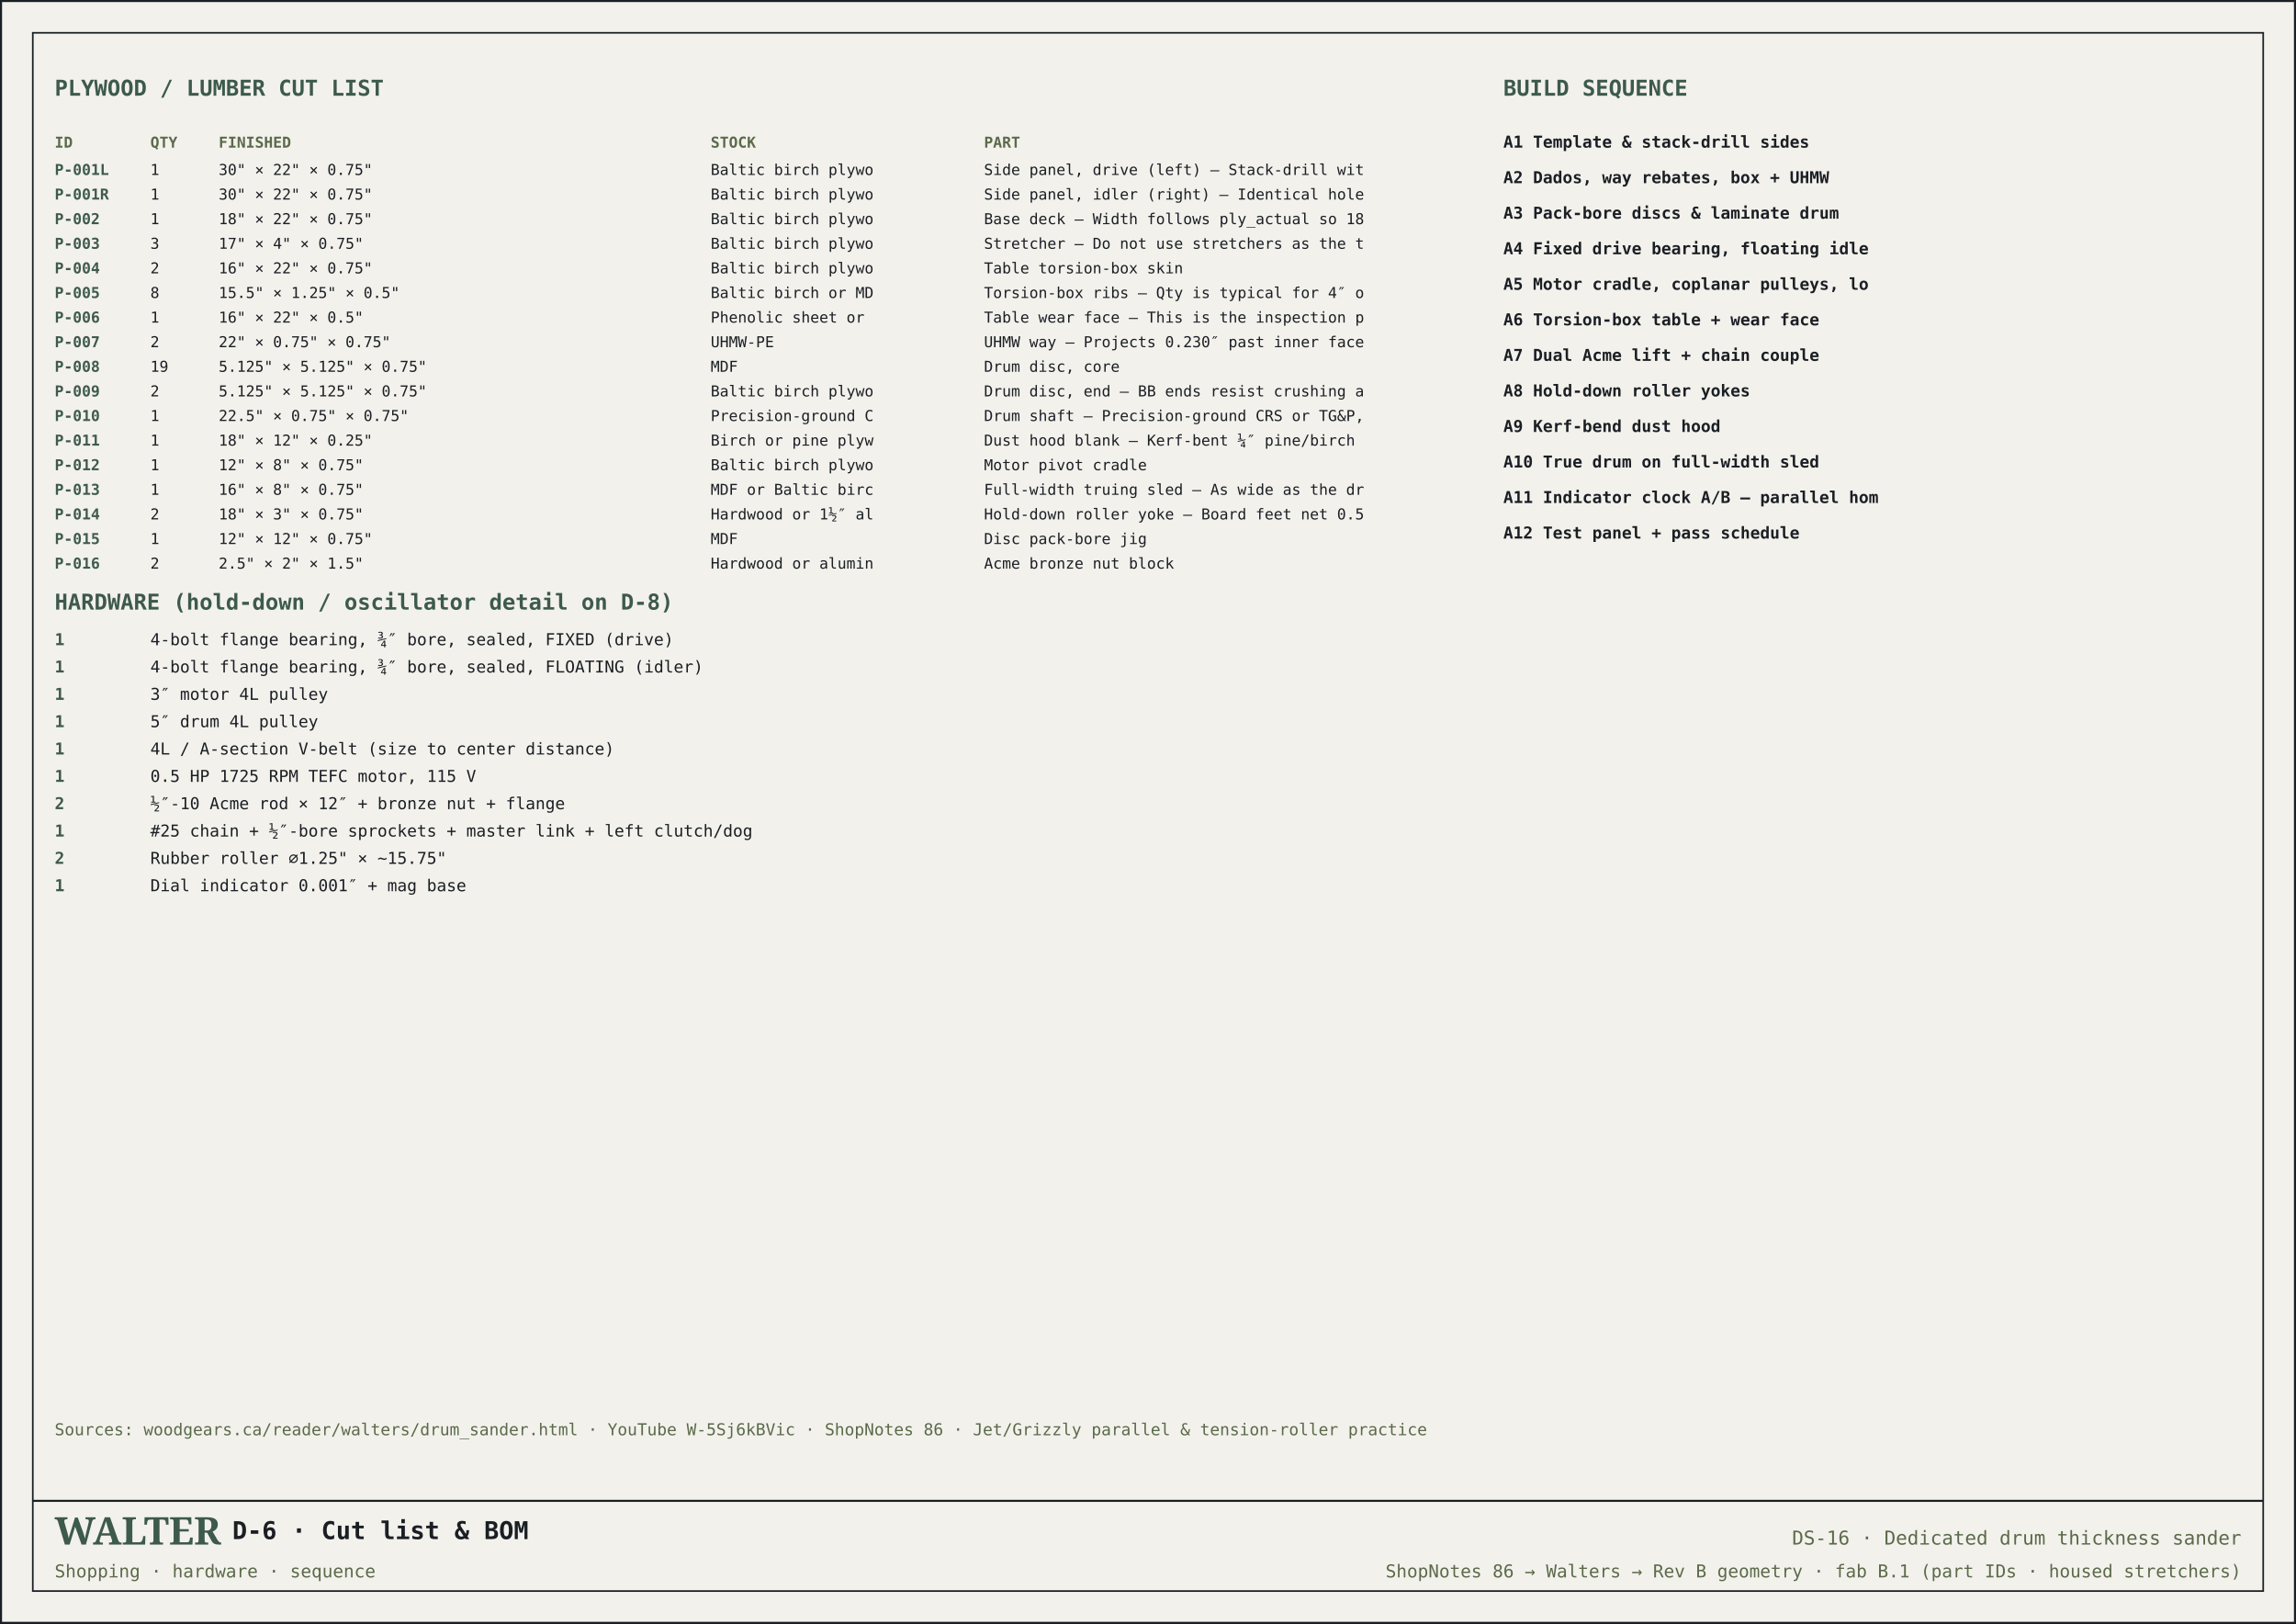
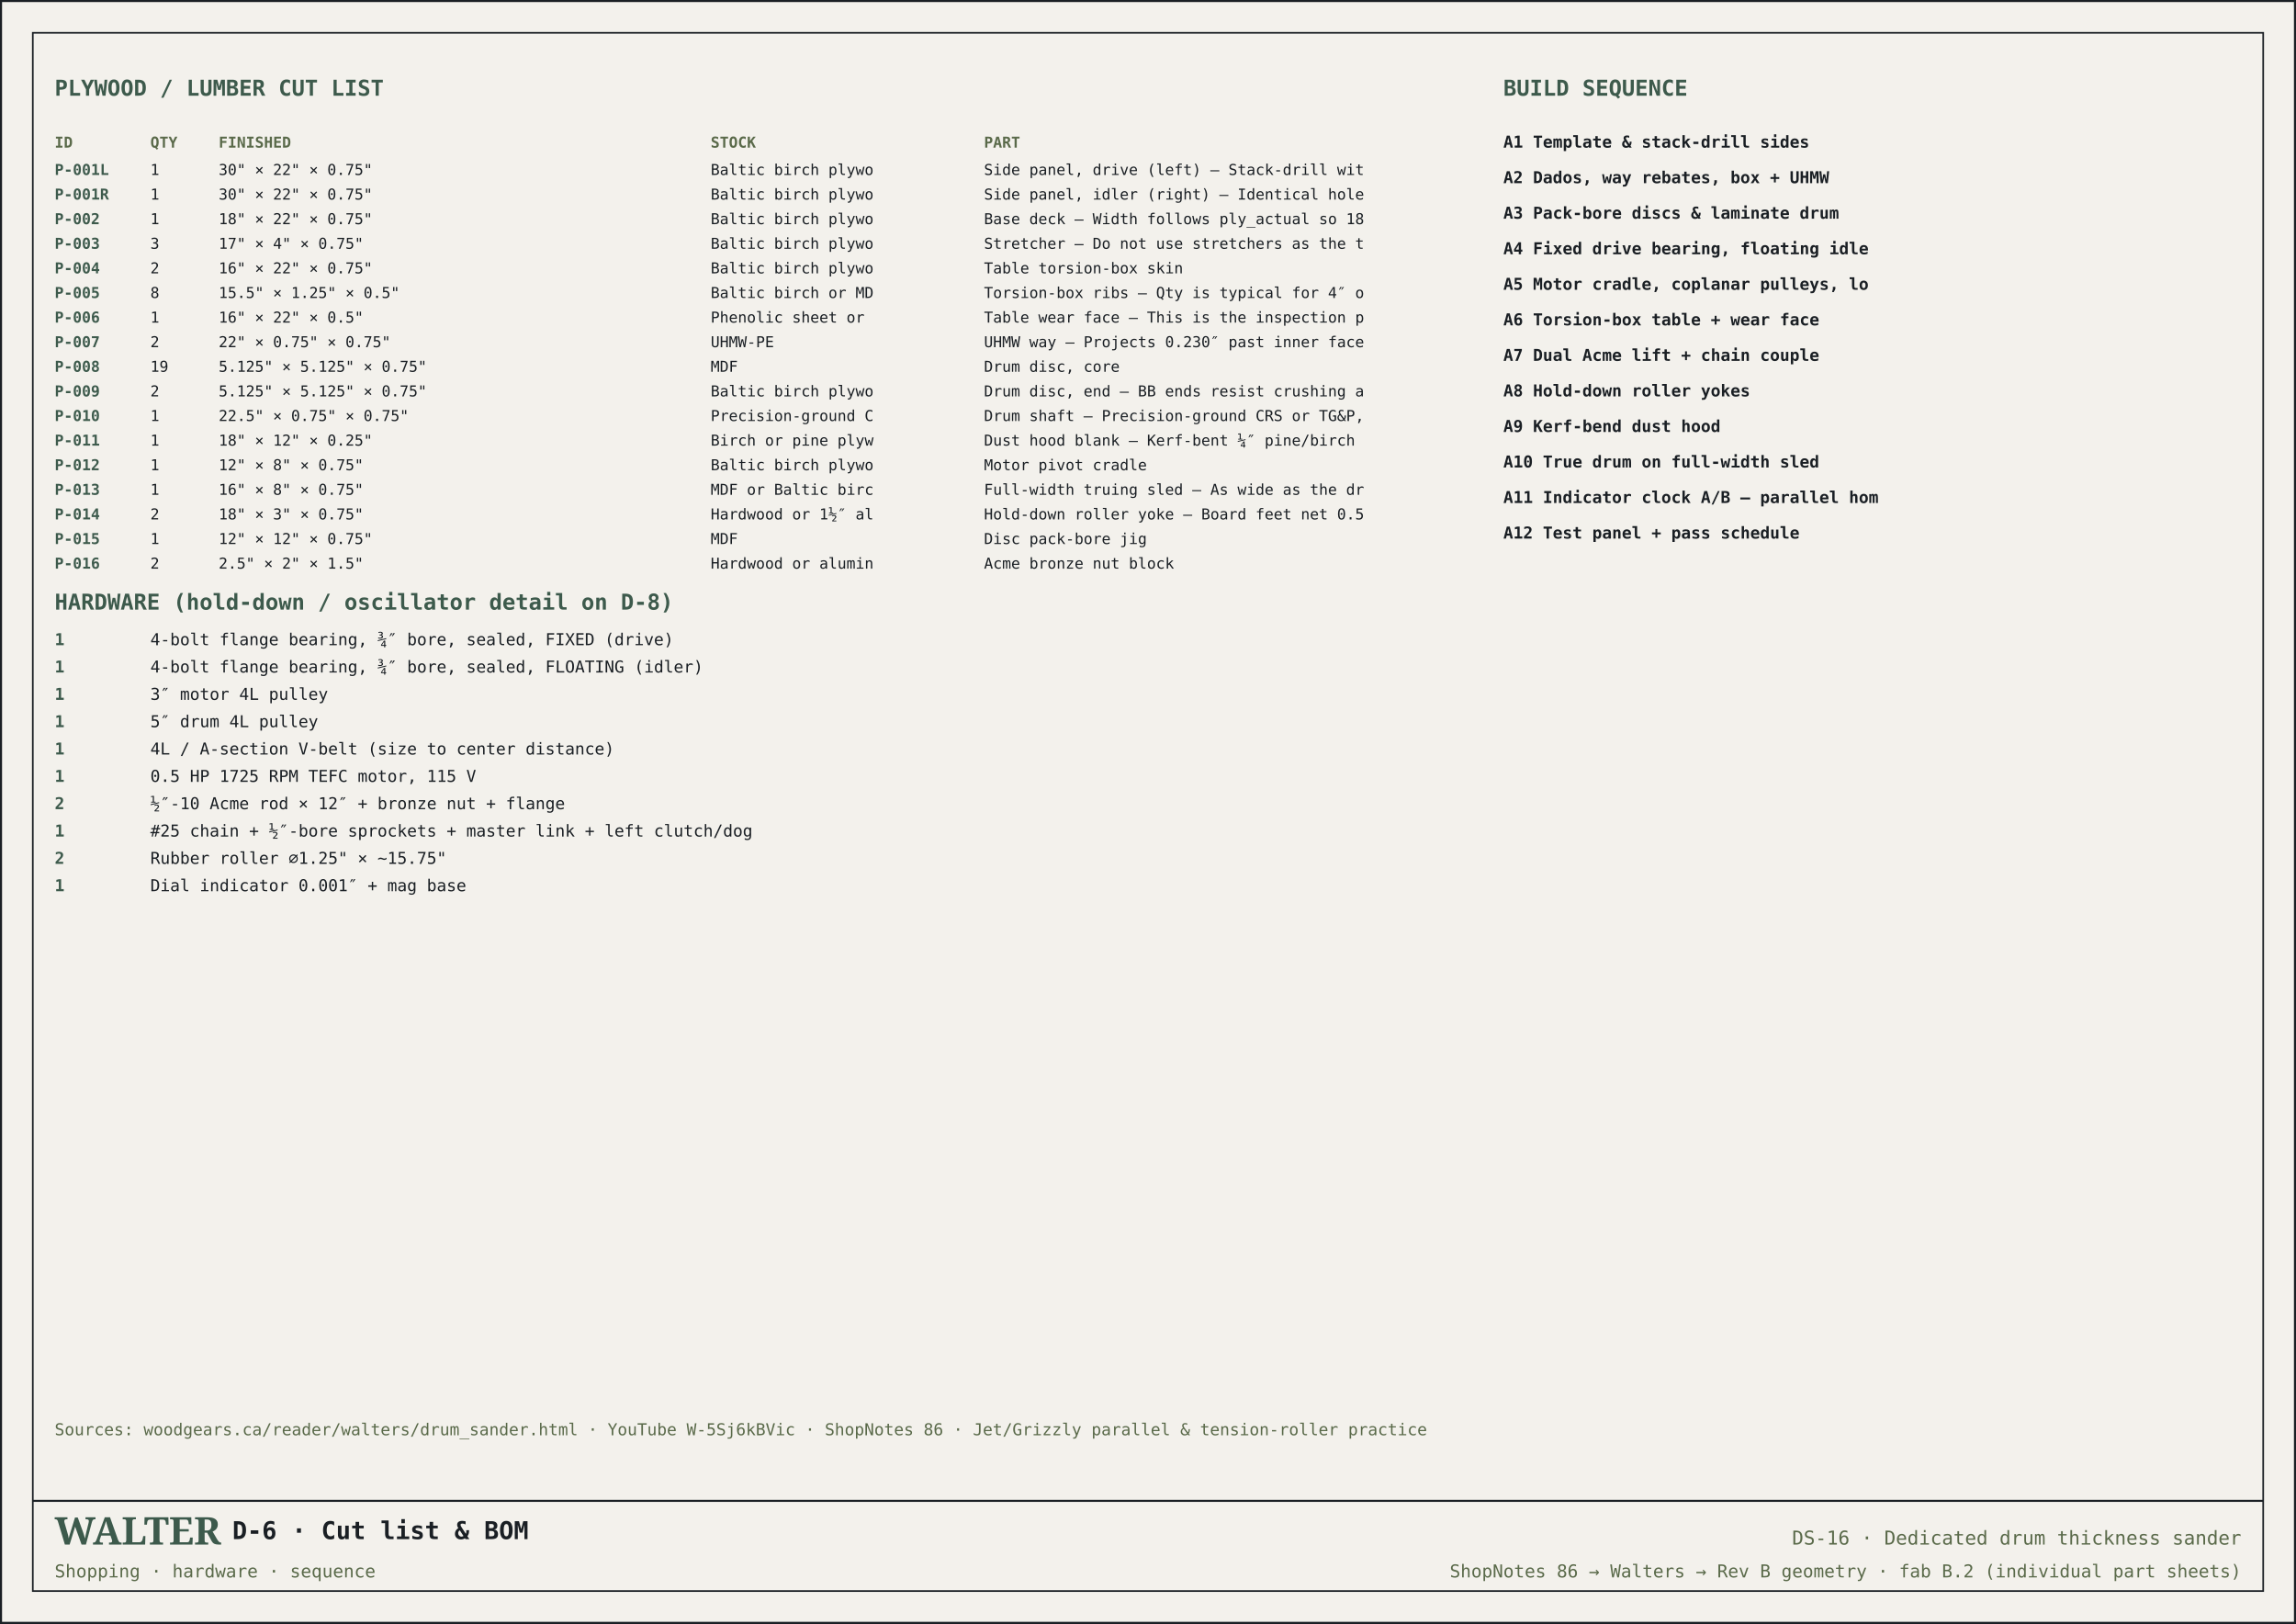
<svg xmlns="http://www.w3.org/2000/svg" width="1680" height="1188" viewBox="0 0 1680 1188">
  <rect x="0.0" y="0.0" width="1680.0" height="1188.0" fill="#f3f1ec" stroke="#1a1f24" stroke-width="3" />
  <rect x="24.0" y="24.0" width="1632.0" height="1140.0" fill="none" stroke="#1a1f24" stroke-width="1.2" />
  <line x1="24.0" y1="1098.0" x2="1656.0" y2="1098.0" stroke="#1a1f24" stroke-width="1.5" />
  <text x="40.0" y="1130.0" font-family="Georgia, serif" font-size="28" fill="#3d5a4c" text-anchor="start" font-weight="600">WALTER</text>
  <text x="170.0" y="1126.0" font-family="IBM Plex Mono, Menlo, monospace" font-size="18" fill="#1a1f24" text-anchor="start" font-weight="600">D-6  ·  Cut list &amp; BOM</text>
  <text x="40.0" y="1154.0" font-family="IBM Plex Mono, Menlo, monospace" font-size="13" fill="#5a6a4a" text-anchor="start">Shopping · hardware · sequence</text>
  <text x="1640.0" y="1130.0" font-family="IBM Plex Mono, Menlo, monospace" font-size="14" fill="#5a6a4a" text-anchor="end">DS-16 · Dedicated drum thickness sander</text>
-   <text x="1640.0" y="1154.0" font-family="IBM Plex Mono, Menlo, monospace" font-size="13" fill="#5a6a4a" text-anchor="end">ShopNotes 86 → Walters → Rev B geometry · fab B.1 (part IDs · housed stretchers)</text>
+   <text x="1640.0" y="1154.0" font-family="IBM Plex Mono, Menlo, monospace" font-size="13" fill="#5a6a4a" text-anchor="end">ShopNotes 86 → Walters → Rev B geometry · fab B.2 (individual part sheets)</text>
  <text x="40.0" y="70.0" font-family="IBM Plex Mono, Menlo, monospace" font-size="16" fill="#3d5a4c" text-anchor="start" font-weight="600">PLYWOOD / LUMBER CUT LIST</text>
  <text x="40.0" y="108.0" font-family="IBM Plex Mono, Menlo, monospace" font-size="11" fill="#5a6a4a" text-anchor="start" font-weight="600">ID</text>
  <text x="110.0" y="108.0" font-family="IBM Plex Mono, Menlo, monospace" font-size="11" fill="#5a6a4a" text-anchor="start" font-weight="600">QTY</text>
  <text x="160.0" y="108.0" font-family="IBM Plex Mono, Menlo, monospace" font-size="11" fill="#5a6a4a" text-anchor="start" font-weight="600">FINISHED</text>
  <text x="520.0" y="108.0" font-family="IBM Plex Mono, Menlo, monospace" font-size="11" fill="#5a6a4a" text-anchor="start" font-weight="600">STOCK</text>
  <text x="720.0" y="108.0" font-family="IBM Plex Mono, Menlo, monospace" font-size="11" fill="#5a6a4a" text-anchor="start" font-weight="600">PART</text>
  <text x="40.0" y="128.0" font-family="IBM Plex Mono, Menlo, monospace" font-size="11" fill="#3d5a4c" text-anchor="start" font-weight="600">P-001L</text>
  <text x="110.0" y="128.0" font-family="IBM Plex Mono, Menlo, monospace" font-size="11" fill="#1a1f24" text-anchor="start">1</text>
  <text x="160.0" y="128.0" font-family="IBM Plex Mono, Menlo, monospace" font-size="11" fill="#1a1f24" text-anchor="start">30" × 22" × 0.75"</text>
  <text x="520.0" y="128.0" font-family="IBM Plex Mono, Menlo, monospace" font-size="11" fill="#1a1f24" text-anchor="start">Baltic birch plywo</text>
  <text x="720.0" y="128.0" font-family="IBM Plex Mono, Menlo, monospace" font-size="11" fill="#1a1f24" text-anchor="start">Side panel, drive (left) — Stack-drill wit</text>
  <text x="40.0" y="146.0" font-family="IBM Plex Mono, Menlo, monospace" font-size="11" fill="#3d5a4c" text-anchor="start" font-weight="600">P-001R</text>
  <text x="110.0" y="146.0" font-family="IBM Plex Mono, Menlo, monospace" font-size="11" fill="#1a1f24" text-anchor="start">1</text>
  <text x="160.0" y="146.0" font-family="IBM Plex Mono, Menlo, monospace" font-size="11" fill="#1a1f24" text-anchor="start">30" × 22" × 0.75"</text>
  <text x="520.0" y="146.0" font-family="IBM Plex Mono, Menlo, monospace" font-size="11" fill="#1a1f24" text-anchor="start">Baltic birch plywo</text>
  <text x="720.0" y="146.0" font-family="IBM Plex Mono, Menlo, monospace" font-size="11" fill="#1a1f24" text-anchor="start">Side panel, idler (right) — Identical hole</text>
  <text x="40.0" y="164.0" font-family="IBM Plex Mono, Menlo, monospace" font-size="11" fill="#3d5a4c" text-anchor="start" font-weight="600">P-002</text>
  <text x="110.0" y="164.0" font-family="IBM Plex Mono, Menlo, monospace" font-size="11" fill="#1a1f24" text-anchor="start">1</text>
  <text x="160.0" y="164.0" font-family="IBM Plex Mono, Menlo, monospace" font-size="11" fill="#1a1f24" text-anchor="start">18" × 22" × 0.75"</text>
  <text x="520.0" y="164.0" font-family="IBM Plex Mono, Menlo, monospace" font-size="11" fill="#1a1f24" text-anchor="start">Baltic birch plywo</text>
  <text x="720.0" y="164.0" font-family="IBM Plex Mono, Menlo, monospace" font-size="11" fill="#1a1f24" text-anchor="start">Base deck — Width follows ply_actual so 18</text>
  <text x="40.0" y="182.0" font-family="IBM Plex Mono, Menlo, monospace" font-size="11" fill="#3d5a4c" text-anchor="start" font-weight="600">P-003</text>
  <text x="110.0" y="182.0" font-family="IBM Plex Mono, Menlo, monospace" font-size="11" fill="#1a1f24" text-anchor="start">3</text>
  <text x="160.0" y="182.0" font-family="IBM Plex Mono, Menlo, monospace" font-size="11" fill="#1a1f24" text-anchor="start">17" × 4" × 0.75"</text>
  <text x="520.0" y="182.0" font-family="IBM Plex Mono, Menlo, monospace" font-size="11" fill="#1a1f24" text-anchor="start">Baltic birch plywo</text>
  <text x="720.0" y="182.0" font-family="IBM Plex Mono, Menlo, monospace" font-size="11" fill="#1a1f24" text-anchor="start">Stretcher — Do not use stretchers as the t</text>
  <text x="40.0" y="200.0" font-family="IBM Plex Mono, Menlo, monospace" font-size="11" fill="#3d5a4c" text-anchor="start" font-weight="600">P-004</text>
  <text x="110.0" y="200.0" font-family="IBM Plex Mono, Menlo, monospace" font-size="11" fill="#1a1f24" text-anchor="start">2</text>
  <text x="160.0" y="200.0" font-family="IBM Plex Mono, Menlo, monospace" font-size="11" fill="#1a1f24" text-anchor="start">16" × 22" × 0.75"</text>
  <text x="520.0" y="200.0" font-family="IBM Plex Mono, Menlo, monospace" font-size="11" fill="#1a1f24" text-anchor="start">Baltic birch plywo</text>
  <text x="720.0" y="200.0" font-family="IBM Plex Mono, Menlo, monospace" font-size="11" fill="#1a1f24" text-anchor="start">Table torsion-box skin</text>
  <text x="40.0" y="218.0" font-family="IBM Plex Mono, Menlo, monospace" font-size="11" fill="#3d5a4c" text-anchor="start" font-weight="600">P-005</text>
  <text x="110.0" y="218.0" font-family="IBM Plex Mono, Menlo, monospace" font-size="11" fill="#1a1f24" text-anchor="start">8</text>
  <text x="160.0" y="218.0" font-family="IBM Plex Mono, Menlo, monospace" font-size="11" fill="#1a1f24" text-anchor="start">15.5" × 1.25" × 0.5"</text>
  <text x="520.0" y="218.0" font-family="IBM Plex Mono, Menlo, monospace" font-size="11" fill="#1a1f24" text-anchor="start">Baltic birch or MD</text>
  <text x="720.0" y="218.0" font-family="IBM Plex Mono, Menlo, monospace" font-size="11" fill="#1a1f24" text-anchor="start">Torsion-box ribs — Qty is typical for 4″ o</text>
  <text x="40.0" y="236.0" font-family="IBM Plex Mono, Menlo, monospace" font-size="11" fill="#3d5a4c" text-anchor="start" font-weight="600">P-006</text>
  <text x="110.0" y="236.0" font-family="IBM Plex Mono, Menlo, monospace" font-size="11" fill="#1a1f24" text-anchor="start">1</text>
  <text x="160.0" y="236.0" font-family="IBM Plex Mono, Menlo, monospace" font-size="11" fill="#1a1f24" text-anchor="start">16" × 22" × 0.5"</text>
  <text x="520.0" y="236.0" font-family="IBM Plex Mono, Menlo, monospace" font-size="11" fill="#1a1f24" text-anchor="start">Phenolic sheet or </text>
  <text x="720.0" y="236.0" font-family="IBM Plex Mono, Menlo, monospace" font-size="11" fill="#1a1f24" text-anchor="start">Table wear face — This is the inspection p</text>
  <text x="40.0" y="254.0" font-family="IBM Plex Mono, Menlo, monospace" font-size="11" fill="#3d5a4c" text-anchor="start" font-weight="600">P-007</text>
  <text x="110.0" y="254.0" font-family="IBM Plex Mono, Menlo, monospace" font-size="11" fill="#1a1f24" text-anchor="start">2</text>
  <text x="160.0" y="254.0" font-family="IBM Plex Mono, Menlo, monospace" font-size="11" fill="#1a1f24" text-anchor="start">22" × 0.75" × 0.75"</text>
  <text x="520.0" y="254.0" font-family="IBM Plex Mono, Menlo, monospace" font-size="11" fill="#1a1f24" text-anchor="start">UHMW-PE</text>
  <text x="720.0" y="254.0" font-family="IBM Plex Mono, Menlo, monospace" font-size="11" fill="#1a1f24" text-anchor="start">UHMW way — Projects 0.230″ past inner face</text>
  <text x="40.0" y="272.0" font-family="IBM Plex Mono, Menlo, monospace" font-size="11" fill="#3d5a4c" text-anchor="start" font-weight="600">P-008</text>
  <text x="110.0" y="272.0" font-family="IBM Plex Mono, Menlo, monospace" font-size="11" fill="#1a1f24" text-anchor="start">19</text>
  <text x="160.0" y="272.0" font-family="IBM Plex Mono, Menlo, monospace" font-size="11" fill="#1a1f24" text-anchor="start">5.125" × 5.125" × 0.75"</text>
  <text x="520.0" y="272.0" font-family="IBM Plex Mono, Menlo, monospace" font-size="11" fill="#1a1f24" text-anchor="start">MDF</text>
  <text x="720.0" y="272.0" font-family="IBM Plex Mono, Menlo, monospace" font-size="11" fill="#1a1f24" text-anchor="start">Drum disc, core</text>
  <text x="40.0" y="290.0" font-family="IBM Plex Mono, Menlo, monospace" font-size="11" fill="#3d5a4c" text-anchor="start" font-weight="600">P-009</text>
  <text x="110.0" y="290.0" font-family="IBM Plex Mono, Menlo, monospace" font-size="11" fill="#1a1f24" text-anchor="start">2</text>
  <text x="160.0" y="290.0" font-family="IBM Plex Mono, Menlo, monospace" font-size="11" fill="#1a1f24" text-anchor="start">5.125" × 5.125" × 0.75"</text>
  <text x="520.0" y="290.0" font-family="IBM Plex Mono, Menlo, monospace" font-size="11" fill="#1a1f24" text-anchor="start">Baltic birch plywo</text>
  <text x="720.0" y="290.0" font-family="IBM Plex Mono, Menlo, monospace" font-size="11" fill="#1a1f24" text-anchor="start">Drum disc, end — BB ends resist crushing a</text>
  <text x="40.0" y="308.0" font-family="IBM Plex Mono, Menlo, monospace" font-size="11" fill="#3d5a4c" text-anchor="start" font-weight="600">P-010</text>
  <text x="110.0" y="308.0" font-family="IBM Plex Mono, Menlo, monospace" font-size="11" fill="#1a1f24" text-anchor="start">1</text>
  <text x="160.0" y="308.0" font-family="IBM Plex Mono, Menlo, monospace" font-size="11" fill="#1a1f24" text-anchor="start">22.5" × 0.75" × 0.75"</text>
  <text x="520.0" y="308.0" font-family="IBM Plex Mono, Menlo, monospace" font-size="11" fill="#1a1f24" text-anchor="start">Precision-ground C</text>
  <text x="720.0" y="308.0" font-family="IBM Plex Mono, Menlo, monospace" font-size="11" fill="#1a1f24" text-anchor="start">Drum shaft — Precision-ground CRS or TG&amp;P,</text>
  <text x="40.0" y="326.0" font-family="IBM Plex Mono, Menlo, monospace" font-size="11" fill="#3d5a4c" text-anchor="start" font-weight="600">P-011</text>
  <text x="110.0" y="326.0" font-family="IBM Plex Mono, Menlo, monospace" font-size="11" fill="#1a1f24" text-anchor="start">1</text>
  <text x="160.0" y="326.0" font-family="IBM Plex Mono, Menlo, monospace" font-size="11" fill="#1a1f24" text-anchor="start">18" × 12" × 0.25"</text>
  <text x="520.0" y="326.0" font-family="IBM Plex Mono, Menlo, monospace" font-size="11" fill="#1a1f24" text-anchor="start">Birch or pine plyw</text>
  <text x="720.0" y="326.0" font-family="IBM Plex Mono, Menlo, monospace" font-size="11" fill="#1a1f24" text-anchor="start">Dust hood blank — Kerf-bent ¼″ pine/birch </text>
  <text x="40.0" y="344.0" font-family="IBM Plex Mono, Menlo, monospace" font-size="11" fill="#3d5a4c" text-anchor="start" font-weight="600">P-012</text>
  <text x="110.0" y="344.0" font-family="IBM Plex Mono, Menlo, monospace" font-size="11" fill="#1a1f24" text-anchor="start">1</text>
  <text x="160.0" y="344.0" font-family="IBM Plex Mono, Menlo, monospace" font-size="11" fill="#1a1f24" text-anchor="start">12" × 8" × 0.75"</text>
  <text x="520.0" y="344.0" font-family="IBM Plex Mono, Menlo, monospace" font-size="11" fill="#1a1f24" text-anchor="start">Baltic birch plywo</text>
  <text x="720.0" y="344.0" font-family="IBM Plex Mono, Menlo, monospace" font-size="11" fill="#1a1f24" text-anchor="start">Motor pivot cradle</text>
  <text x="40.0" y="362.0" font-family="IBM Plex Mono, Menlo, monospace" font-size="11" fill="#3d5a4c" text-anchor="start" font-weight="600">P-013</text>
  <text x="110.0" y="362.0" font-family="IBM Plex Mono, Menlo, monospace" font-size="11" fill="#1a1f24" text-anchor="start">1</text>
  <text x="160.0" y="362.0" font-family="IBM Plex Mono, Menlo, monospace" font-size="11" fill="#1a1f24" text-anchor="start">16" × 8" × 0.75"</text>
  <text x="520.0" y="362.0" font-family="IBM Plex Mono, Menlo, monospace" font-size="11" fill="#1a1f24" text-anchor="start">MDF or Baltic birc</text>
  <text x="720.0" y="362.0" font-family="IBM Plex Mono, Menlo, monospace" font-size="11" fill="#1a1f24" text-anchor="start">Full-width truing sled — As wide as the dr</text>
  <text x="40.0" y="380.0" font-family="IBM Plex Mono, Menlo, monospace" font-size="11" fill="#3d5a4c" text-anchor="start" font-weight="600">P-014</text>
  <text x="110.0" y="380.0" font-family="IBM Plex Mono, Menlo, monospace" font-size="11" fill="#1a1f24" text-anchor="start">2</text>
  <text x="160.0" y="380.0" font-family="IBM Plex Mono, Menlo, monospace" font-size="11" fill="#1a1f24" text-anchor="start">18" × 3" × 0.75"</text>
  <text x="520.0" y="380.0" font-family="IBM Plex Mono, Menlo, monospace" font-size="11" fill="#1a1f24" text-anchor="start">Hardwood or 1½″ al</text>
  <text x="720.0" y="380.0" font-family="IBM Plex Mono, Menlo, monospace" font-size="11" fill="#1a1f24" text-anchor="start">Hold-down roller yoke — Board feet net 0.5</text>
  <text x="40.0" y="398.0" font-family="IBM Plex Mono, Menlo, monospace" font-size="11" fill="#3d5a4c" text-anchor="start" font-weight="600">P-015</text>
  <text x="110.0" y="398.0" font-family="IBM Plex Mono, Menlo, monospace" font-size="11" fill="#1a1f24" text-anchor="start">1</text>
  <text x="160.0" y="398.0" font-family="IBM Plex Mono, Menlo, monospace" font-size="11" fill="#1a1f24" text-anchor="start">12" × 12" × 0.75"</text>
  <text x="520.0" y="398.0" font-family="IBM Plex Mono, Menlo, monospace" font-size="11" fill="#1a1f24" text-anchor="start">MDF</text>
  <text x="720.0" y="398.0" font-family="IBM Plex Mono, Menlo, monospace" font-size="11" fill="#1a1f24" text-anchor="start">Disc pack-bore jig</text>
  <text x="40.0" y="416.0" font-family="IBM Plex Mono, Menlo, monospace" font-size="11" fill="#3d5a4c" text-anchor="start" font-weight="600">P-016</text>
  <text x="110.0" y="416.0" font-family="IBM Plex Mono, Menlo, monospace" font-size="11" fill="#1a1f24" text-anchor="start">2</text>
  <text x="160.0" y="416.0" font-family="IBM Plex Mono, Menlo, monospace" font-size="11" fill="#1a1f24" text-anchor="start">2.5" × 2" × 1.5"</text>
  <text x="520.0" y="416.0" font-family="IBM Plex Mono, Menlo, monospace" font-size="11" fill="#1a1f24" text-anchor="start">Hardwood or alumin</text>
  <text x="720.0" y="416.0" font-family="IBM Plex Mono, Menlo, monospace" font-size="11" fill="#1a1f24" text-anchor="start">Acme bronze nut block</text>
  <text x="40.0" y="446.0" font-family="IBM Plex Mono, Menlo, monospace" font-size="16" fill="#3d5a4c" text-anchor="start" font-weight="600">HARDWARE (hold-down / oscillator detail on D-8)</text>
  <text x="40.0" y="472.0" font-family="IBM Plex Mono, Menlo, monospace" font-size="12" fill="#3d5a4c" text-anchor="start" font-weight="600">1</text>
  <text x="110.0" y="472.0" font-family="IBM Plex Mono, Menlo, monospace" font-size="12" fill="#1a1f24" text-anchor="start">4-bolt flange bearing, ¾″ bore, sealed, FIXED (drive)</text>
  <text x="40.0" y="492.0" font-family="IBM Plex Mono, Menlo, monospace" font-size="12" fill="#3d5a4c" text-anchor="start" font-weight="600">1</text>
  <text x="110.0" y="492.0" font-family="IBM Plex Mono, Menlo, monospace" font-size="12" fill="#1a1f24" text-anchor="start">4-bolt flange bearing, ¾″ bore, sealed, FLOATING (idler)</text>
  <text x="40.0" y="512.0" font-family="IBM Plex Mono, Menlo, monospace" font-size="12" fill="#3d5a4c" text-anchor="start" font-weight="600">1</text>
  <text x="110.0" y="512.0" font-family="IBM Plex Mono, Menlo, monospace" font-size="12" fill="#1a1f24" text-anchor="start">3″ motor 4L pulley</text>
  <text x="40.0" y="532.0" font-family="IBM Plex Mono, Menlo, monospace" font-size="12" fill="#3d5a4c" text-anchor="start" font-weight="600">1</text>
  <text x="110.0" y="532.0" font-family="IBM Plex Mono, Menlo, monospace" font-size="12" fill="#1a1f24" text-anchor="start">5″ drum 4L pulley</text>
  <text x="40.0" y="552.0" font-family="IBM Plex Mono, Menlo, monospace" font-size="12" fill="#3d5a4c" text-anchor="start" font-weight="600">1</text>
  <text x="110.0" y="552.0" font-family="IBM Plex Mono, Menlo, monospace" font-size="12" fill="#1a1f24" text-anchor="start">4L / A-section V-belt (size to center distance)</text>
  <text x="40.0" y="572.0" font-family="IBM Plex Mono, Menlo, monospace" font-size="12" fill="#3d5a4c" text-anchor="start" font-weight="600">1</text>
  <text x="110.0" y="572.0" font-family="IBM Plex Mono, Menlo, monospace" font-size="12" fill="#1a1f24" text-anchor="start">0.5 HP 1725 RPM TEFC motor, 115 V</text>
  <text x="40.0" y="592.0" font-family="IBM Plex Mono, Menlo, monospace" font-size="12" fill="#3d5a4c" text-anchor="start" font-weight="600">2</text>
  <text x="110.0" y="592.0" font-family="IBM Plex Mono, Menlo, monospace" font-size="12" fill="#1a1f24" text-anchor="start">½″-10 Acme rod × 12″ + bronze nut + flange</text>
  <text x="40.0" y="612.0" font-family="IBM Plex Mono, Menlo, monospace" font-size="12" fill="#3d5a4c" text-anchor="start" font-weight="600">1</text>
  <text x="110.0" y="612.0" font-family="IBM Plex Mono, Menlo, monospace" font-size="12" fill="#1a1f24" text-anchor="start">#25 chain + ½″-bore sprockets + master link + left clutch/dog</text>
  <text x="40.0" y="632.0" font-family="IBM Plex Mono, Menlo, monospace" font-size="12" fill="#3d5a4c" text-anchor="start" font-weight="600">2</text>
  <text x="110.0" y="632.0" font-family="IBM Plex Mono, Menlo, monospace" font-size="12" fill="#1a1f24" text-anchor="start">Rubber roller ⌀1.25" × ~15.75"</text>
  <text x="40.0" y="652.0" font-family="IBM Plex Mono, Menlo, monospace" font-size="12" fill="#3d5a4c" text-anchor="start" font-weight="600">1</text>
  <text x="110.0" y="652.0" font-family="IBM Plex Mono, Menlo, monospace" font-size="12" fill="#1a1f24" text-anchor="start">Dial indicator 0.001″ + mag base</text>
  <text x="1100.0" y="70.0" font-family="IBM Plex Mono, Menlo, monospace" font-size="16" fill="#3d5a4c" text-anchor="start" font-weight="600">BUILD SEQUENCE</text>
  <text x="1100.0" y="108.0" font-family="IBM Plex Mono, Menlo, monospace" font-size="12" fill="#1a1f24" text-anchor="start" font-weight="600">A1  Template &amp; stack-drill sides</text>
  <text x="1100.0" y="134.0" font-family="IBM Plex Mono, Menlo, monospace" font-size="12" fill="#1a1f24" text-anchor="start" font-weight="600">A2  Dados, way rebates, box + UHMW</text>
  <text x="1100.0" y="160.0" font-family="IBM Plex Mono, Menlo, monospace" font-size="12" fill="#1a1f24" text-anchor="start" font-weight="600">A3  Pack-bore discs &amp; laminate drum</text>
  <text x="1100.0" y="186.0" font-family="IBM Plex Mono, Menlo, monospace" font-size="12" fill="#1a1f24" text-anchor="start" font-weight="600">A4  Fixed drive bearing, floating idle</text>
  <text x="1100.0" y="212.0" font-family="IBM Plex Mono, Menlo, monospace" font-size="12" fill="#1a1f24" text-anchor="start" font-weight="600">A5  Motor cradle, coplanar pulleys, lo</text>
  <text x="1100.0" y="238.0" font-family="IBM Plex Mono, Menlo, monospace" font-size="12" fill="#1a1f24" text-anchor="start" font-weight="600">A6  Torsion-box table + wear face</text>
  <text x="1100.0" y="264.0" font-family="IBM Plex Mono, Menlo, monospace" font-size="12" fill="#1a1f24" text-anchor="start" font-weight="600">A7  Dual Acme lift + chain couple</text>
  <text x="1100.0" y="290.0" font-family="IBM Plex Mono, Menlo, monospace" font-size="12" fill="#1a1f24" text-anchor="start" font-weight="600">A8  Hold-down roller yokes</text>
  <text x="1100.0" y="316.0" font-family="IBM Plex Mono, Menlo, monospace" font-size="12" fill="#1a1f24" text-anchor="start" font-weight="600">A9  Kerf-bend dust hood</text>
  <text x="1100.0" y="342.0" font-family="IBM Plex Mono, Menlo, monospace" font-size="12" fill="#1a1f24" text-anchor="start" font-weight="600">A10  True drum on full-width sled</text>
  <text x="1100.0" y="368.0" font-family="IBM Plex Mono, Menlo, monospace" font-size="12" fill="#1a1f24" text-anchor="start" font-weight="600">A11  Indicator clock A/B — parallel hom</text>
  <text x="1100.0" y="394.0" font-family="IBM Plex Mono, Menlo, monospace" font-size="12" fill="#1a1f24" text-anchor="start" font-weight="600">A12  Test panel + pass schedule</text>
  <text x="40.0" y="1050.0" font-family="IBM Plex Mono, Menlo, monospace" font-size="12" fill="#5a6a4a" text-anchor="start">Sources: woodgears.ca/reader/walters/drum_sander.html · YouTube W-5Sj6kBVic · ShopNotes 86 · Jet/Grizzly parallel &amp; tension-roller practice</text>
</svg>
